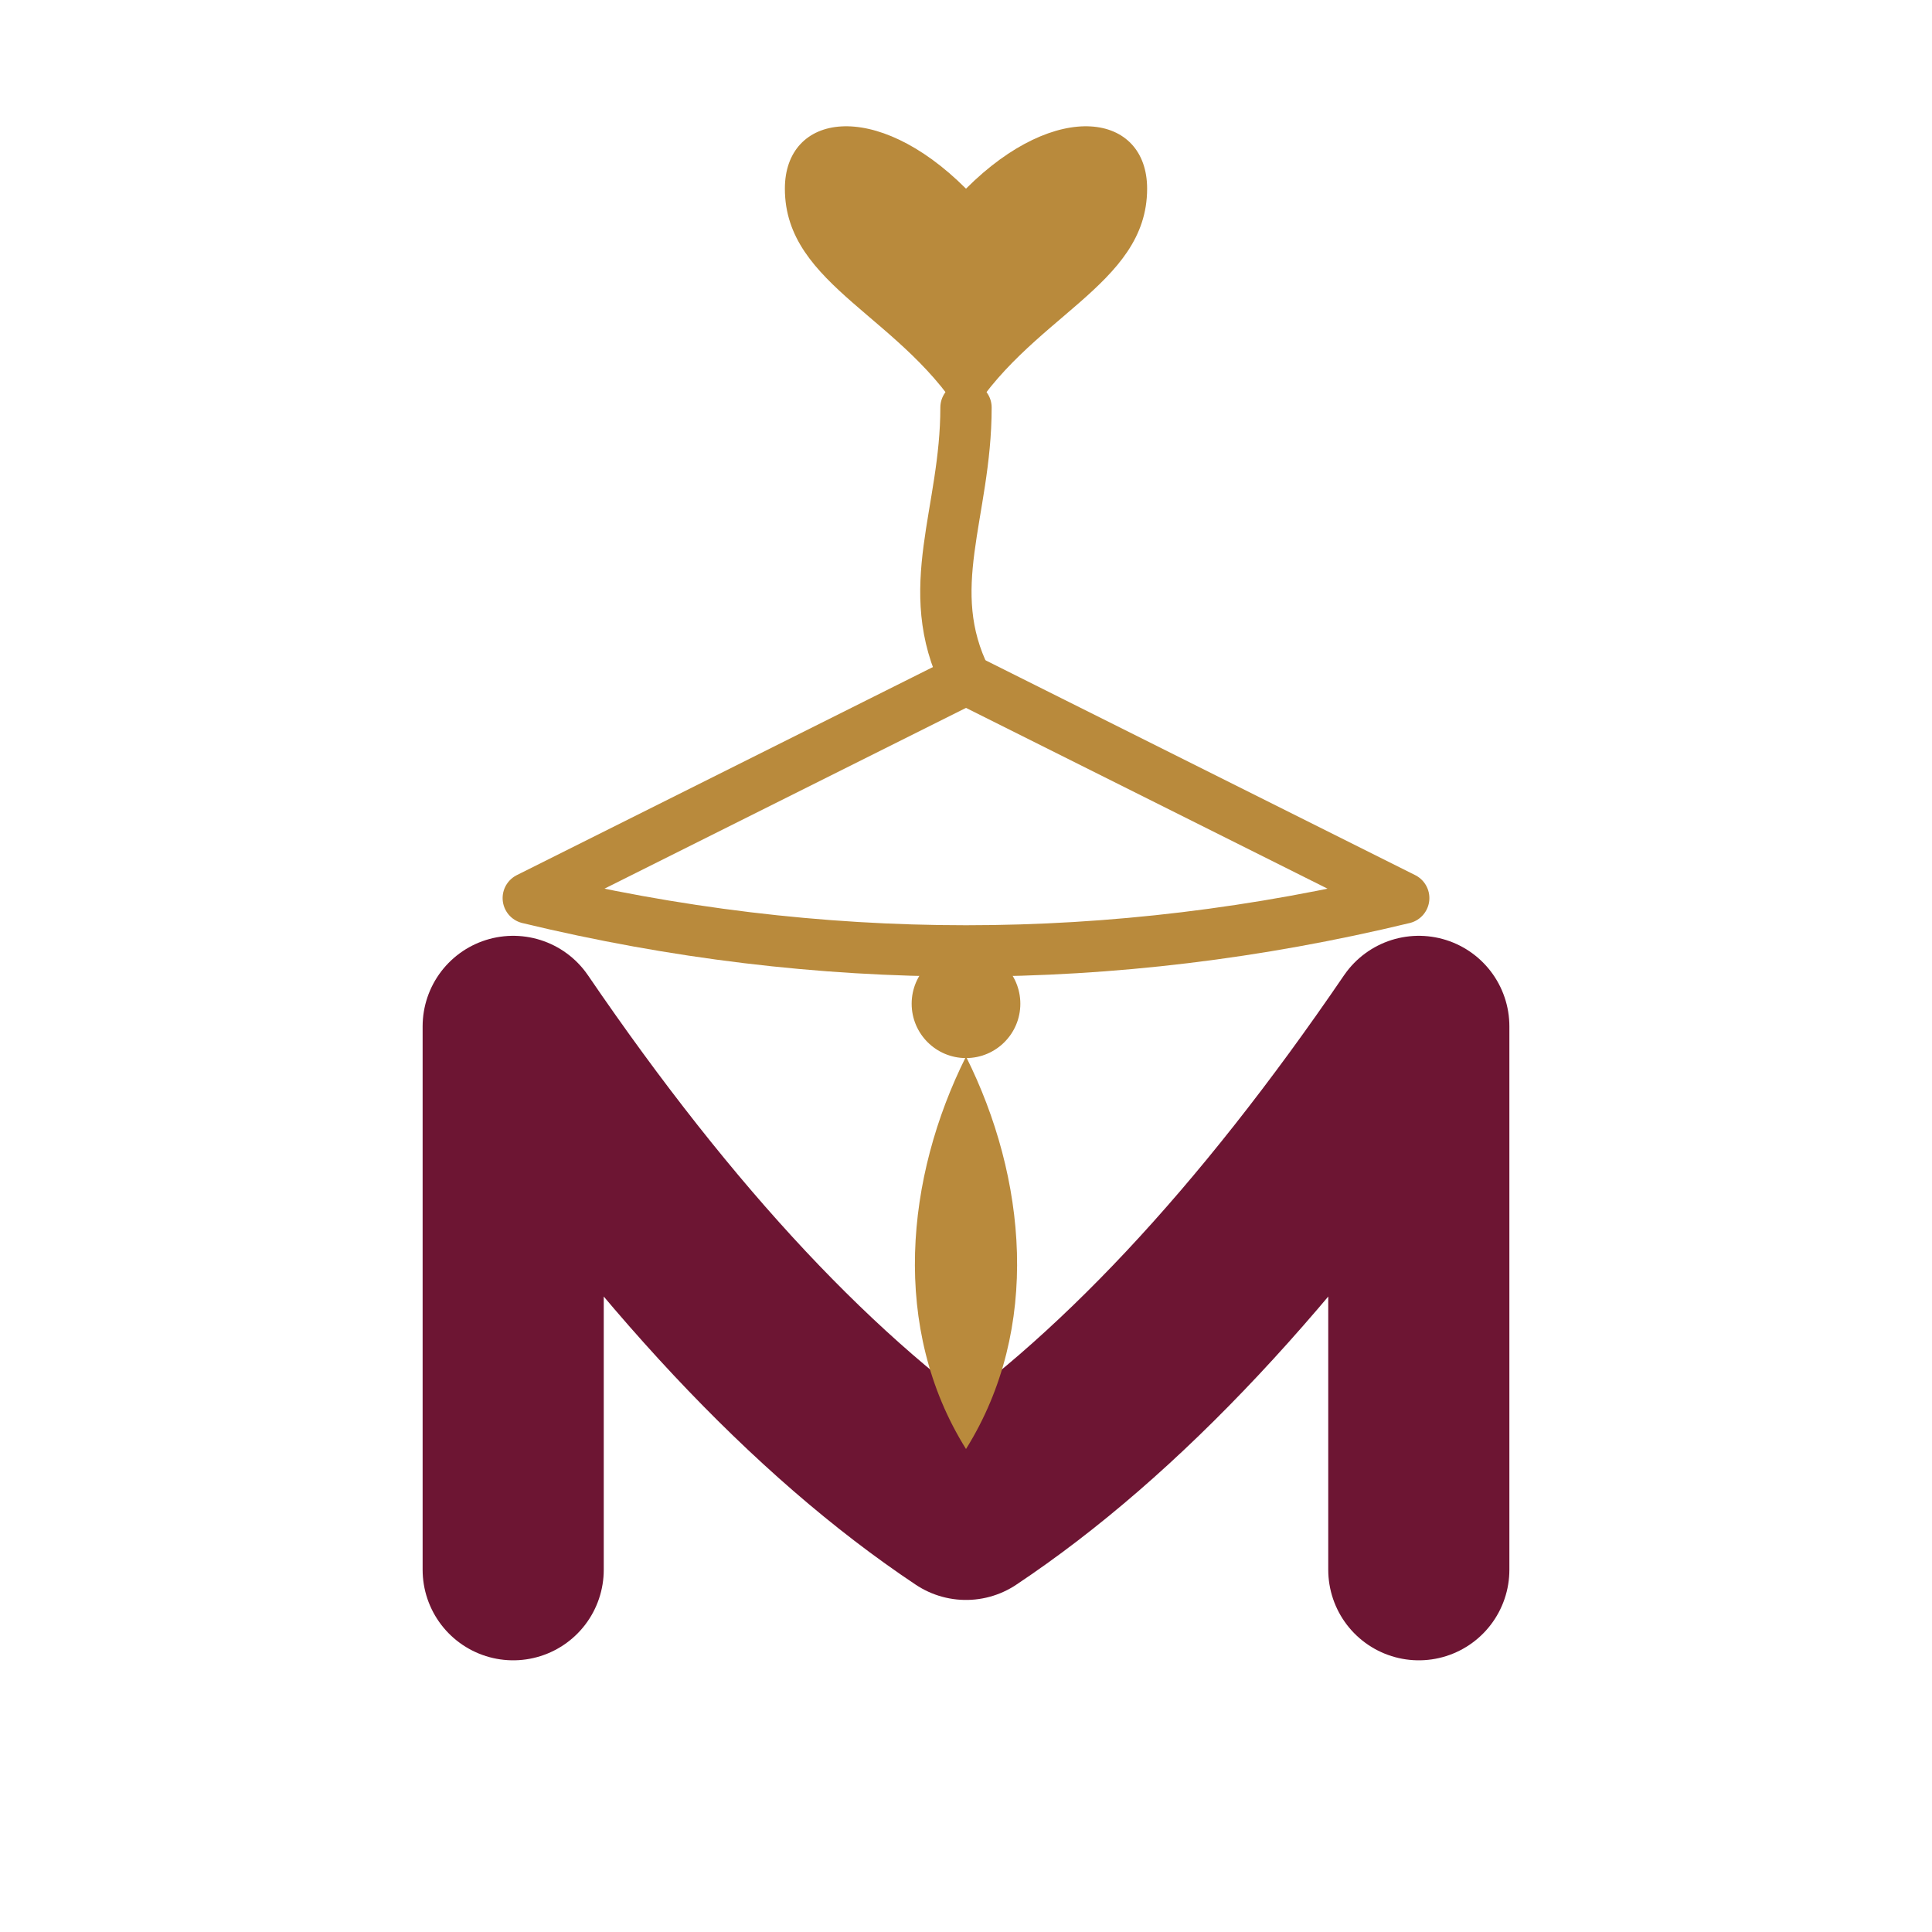
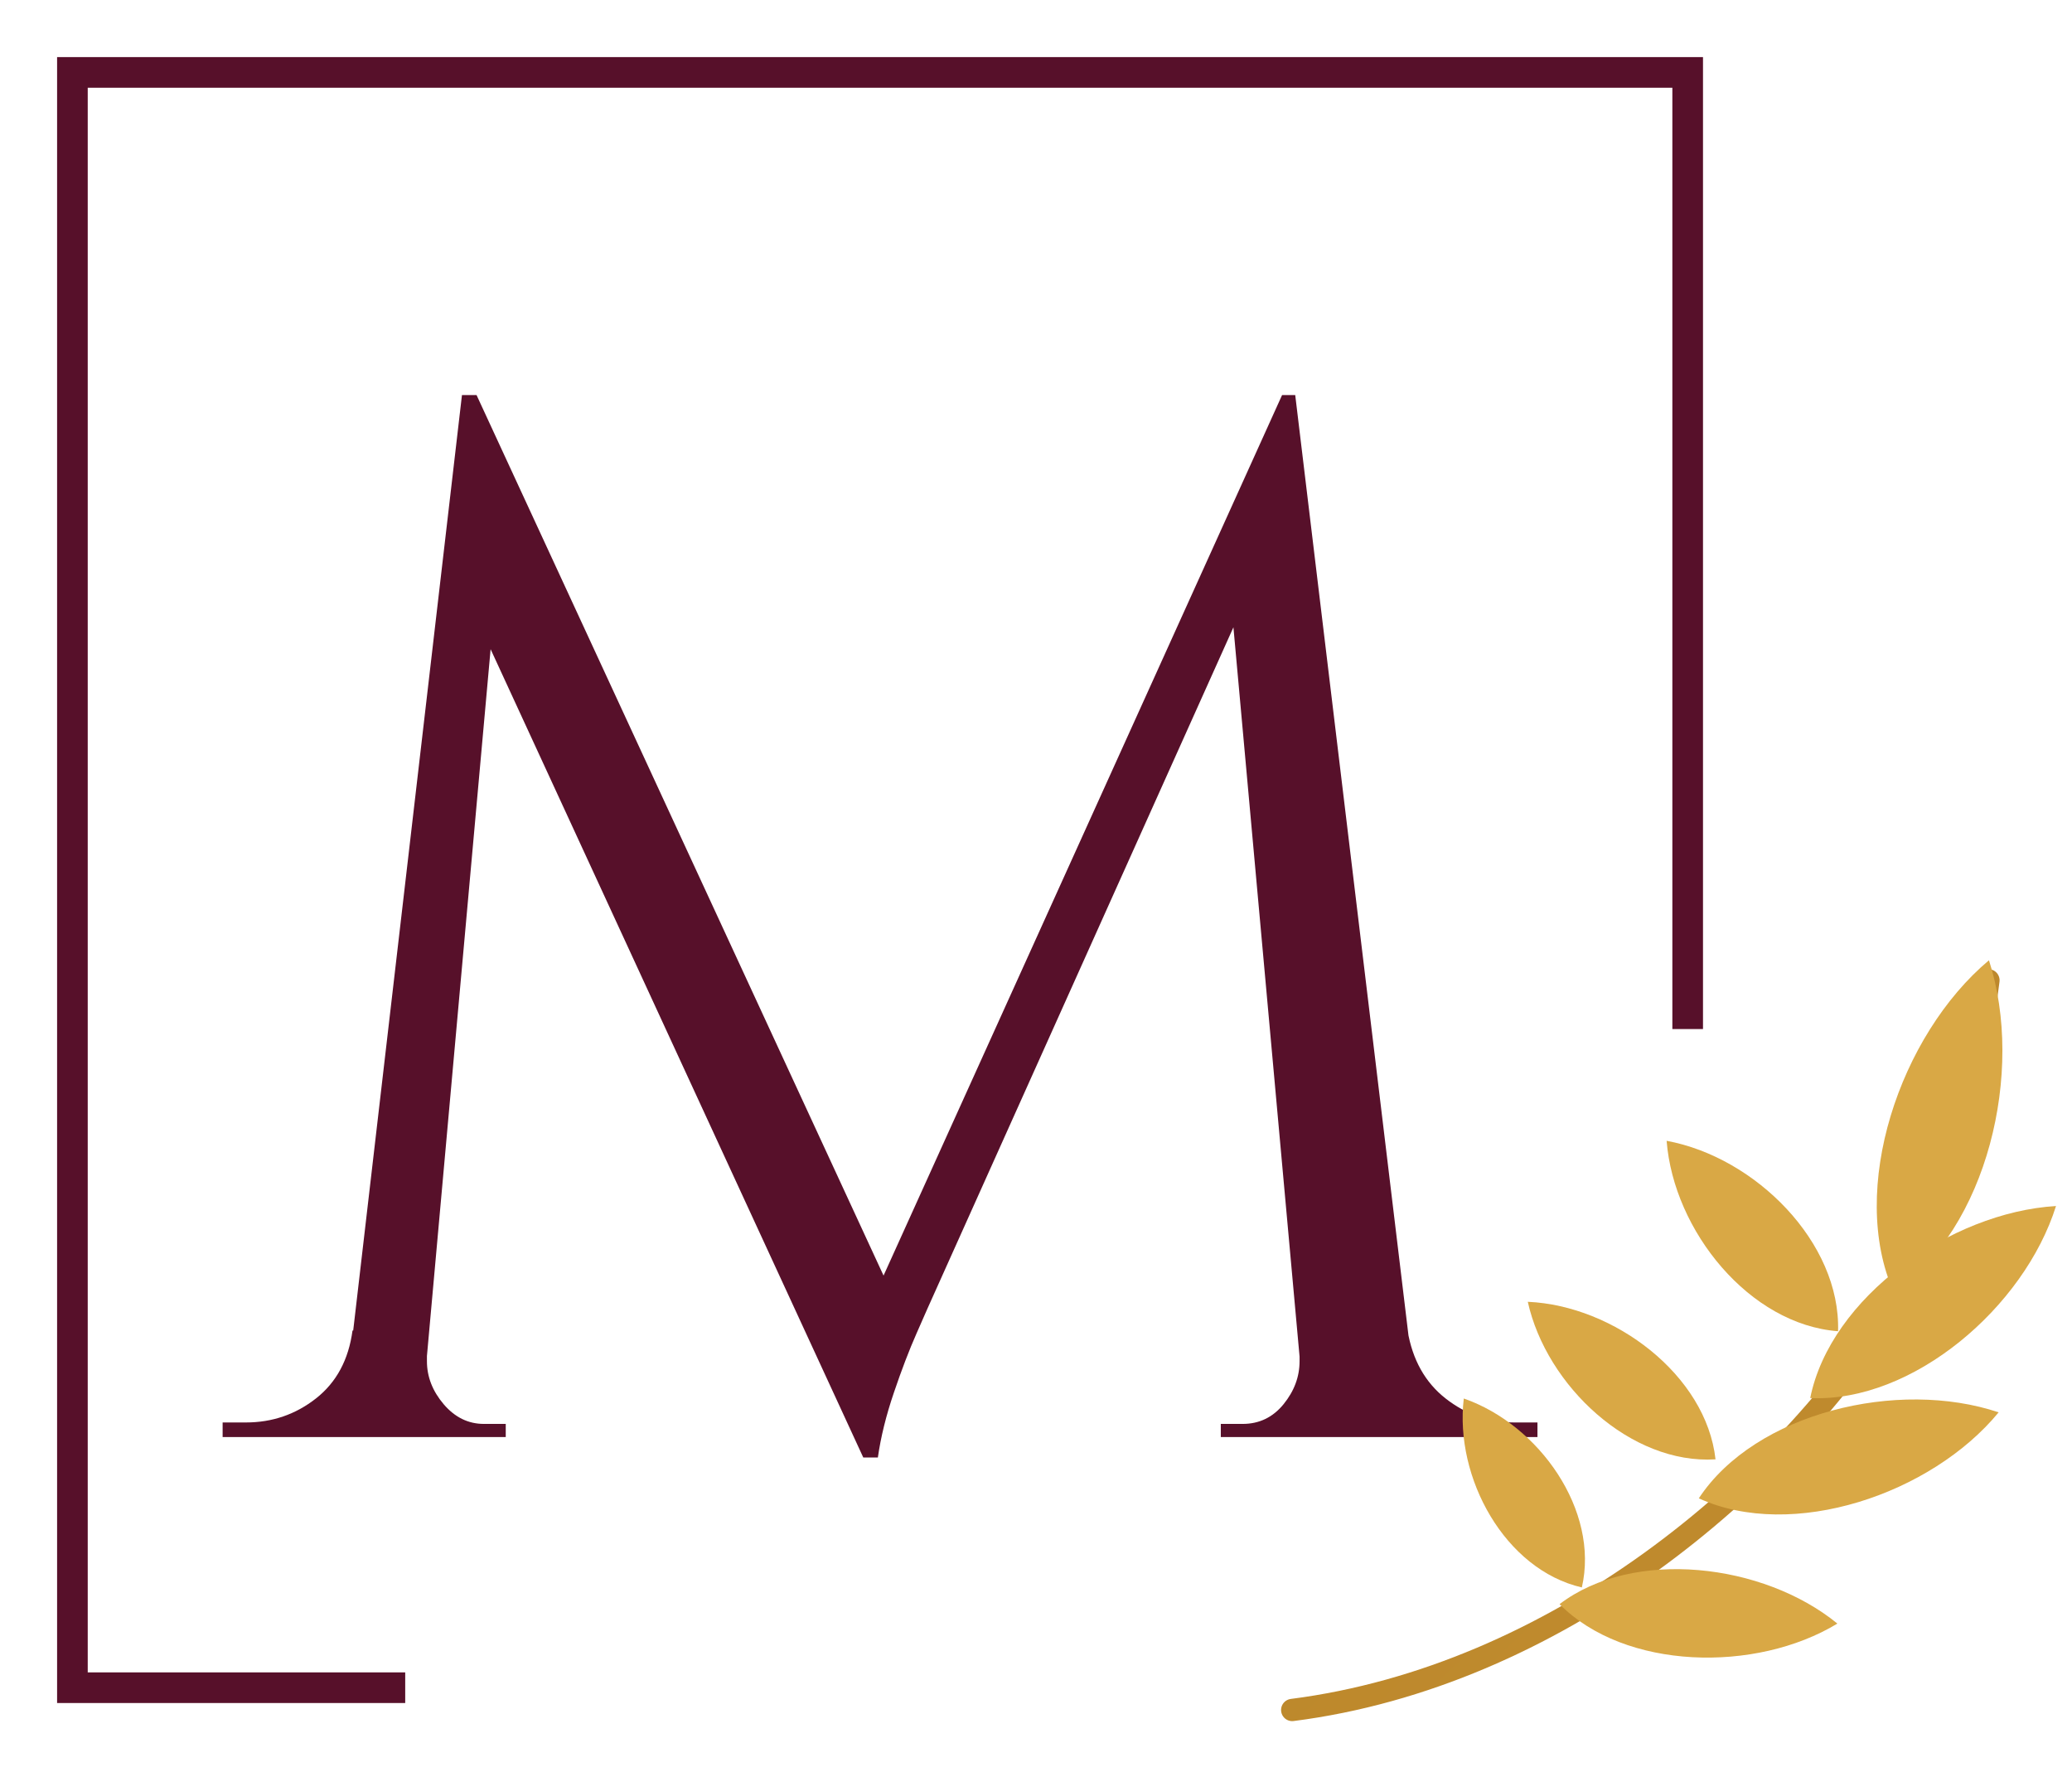
- <svg xmlns="http://www.w3.org/2000/svg" viewBox="0 0 128 128" role="img" aria-label="Marvel's Online Clothings monogram">
-   <path d="M64 28 C60 21 52 19 52 12.5 C52 7.5 58 6.5 64 12.5 C70 6.5 76 7.5 76 12.5 C76 19 68 21 64 28 Z" fill="#B98A3C" />
-   <path d="M64 27 C64 34 61 39 64 45" fill="none" stroke="#B98A3C" stroke-width="3.4" stroke-linecap="round" />
-   <path d="M64 45 L35 59.5 Q64 66.5 93 59.5 L64 45" fill="none" stroke="#B98A3C" stroke-width="3.4" stroke-linejoin="round" stroke-linecap="round" />
-   <path d="M34 104 L34 68 Q49 90 64 100 Q79 90 94 68 L94 104" fill="none" stroke="#6D1533" stroke-width="12" stroke-linecap="round" stroke-linejoin="round" />
-   <circle cx="64" cy="66.5" r="3.6" fill="#B98A3C" />
-   <path d="M64 70 C60 78 59 88 64 96 C69 88 68 78 64 70 Z" fill="#B98A3C" />
+ <svg xmlns="http://www.w3.org/2000/svg" viewBox="226 140 372 318" role="img" aria-label="Marvel’s Clothing">
+   <defs>
+     <linearGradient id="g" x1="150" y1="150" x2="640" y2="660" gradientUnits="userSpaceOnUse">
+       <stop offset="0" stop-color="#F6DA8E" />
+       <stop offset=".3" stop-color="#E8B84F" />
+       <stop offset=".55" stop-color="#EFC768" />
+       <stop offset=".8" stop-color="#D19A38" />
+       <stop offset="1" stop-color="#F0CB6E" />
+     </linearGradient>
+     <linearGradient id="gd" x1="150" y1="150" x2="640" y2="660" gradientUnits="userSpaceOnUse">
+       <stop offset="0" stop-color="#D9A845" />
+       <stop offset=".5" stop-color="#B98428" />
+       <stop offset="1" stop-color="#CE9A3B" />
+     </linearGradient>
+   </defs>
+   <path d="M296 443 H239 V153 H529 V322" fill="none" stroke="#57102A" stroke-width="5.5" stroke-linecap="square" stroke-linejoin="miter" />
+   <path d="M377.32 385.16L456.18 210.93L458.28 228.49L392.51 374.94Q392.51 374.94 390.55 379.40Q388.58 383.85 386.49 390.01Q384.39 396.17 383.61 401.67L380.99 401.67L377.32 385.16M289.29 378.87L295.05 378.87L295.05 398L265.97 398L265.97 395.38Q266.23 395.38 268.20 395.38Q270.16 395.38 270.16 395.38Q277.24 395.38 282.74 391.06Q288.24 386.73 289.29 378.87M300.81 383.07L302.65 383.07Q302.65 383.33 302.65 383.59Q302.65 383.85 302.65 384.38Q302.65 388.57 305.66 392.11Q308.68 395.64 312.87 395.64L316.80 395.64L316.80 398L300.81 398L300.81 383.07M287.19 398L308.94 210.93L311.56 210.93L316.80 226.39L301.34 398L287.19 398M306.58 240.28L311.56 210.93L387.01 374.16L380.99 401.67L306.58 240.28M456.18 210.93L458.54 210.93L481.07 398L460.63 398L446.23 239.23L456.18 210.93M473.21 398L473.21 378.87L478.71 378.87Q480.02 386.73 485.52 391.06Q491.03 395.38 497.84 395.38Q497.84 395.38 499.94 395.38Q502.03 395.38 502.03 395.38L502.03 398L473.21 398M459.32 383.07L461.16 383.07L461.16 398L445.18 398L445.18 395.64L449.11 395.64Q453.56 395.64 456.44 392.11Q459.32 388.57 459.32 384.38Q459.32 383.85 459.32 383.59Q459.32 383.33 459.32 383.07" fill="#57102A" />
+   <g fill="url(#gd)">
+     <path d="M458 447 C505 441 546 407 567 373 C575 358 580 340 583 316" fill="none" stroke="url(#gd)" stroke-width="4" stroke-linecap="round" />
+     <path transform="translate(566 372) rotate(-74)" d="M0 0 C15.5 -13 44.64 -11.7 62 0 C44.64 11.7 15.5 13 0 0Z" />
+     <path transform="translate(551 391) rotate(-38)" d="M0 0 C14 -12 40.32 -10.8 56 0 C40.32 10.8 14 12 0 0Z" />
+     <path transform="translate(531 409) rotate(-16)" d="M0 0 C14 -12 40.32 -10.8 56 0 C40.32 10.8 14 12 0 0Z" />
+     <path transform="translate(506 428) rotate(4)" d="M0 0 C12.5 -11 36 -9.9 50 0 C36 9.9 12.5 11 0 0Z" />
+     <path transform="translate(556 379) rotate(-132)" d="M0 0 C11.5 -11 33.12 -9.9 46 0 C33.12 9.9 11.5 11 0 0Z" />
+     <path transform="translate(534 402) rotate(-140)" d="M0 0 C11 -10.5 31.68 -9.45 44 0 C31.68 9.45 11 10.5 0 0Z" />
+     <path transform="translate(510 425) rotate(-122)" d="M0 0 C10 -10 28.8 -9 40 0 C28.8 9 10 10 0 0Z" />
+   </g>
</svg>
